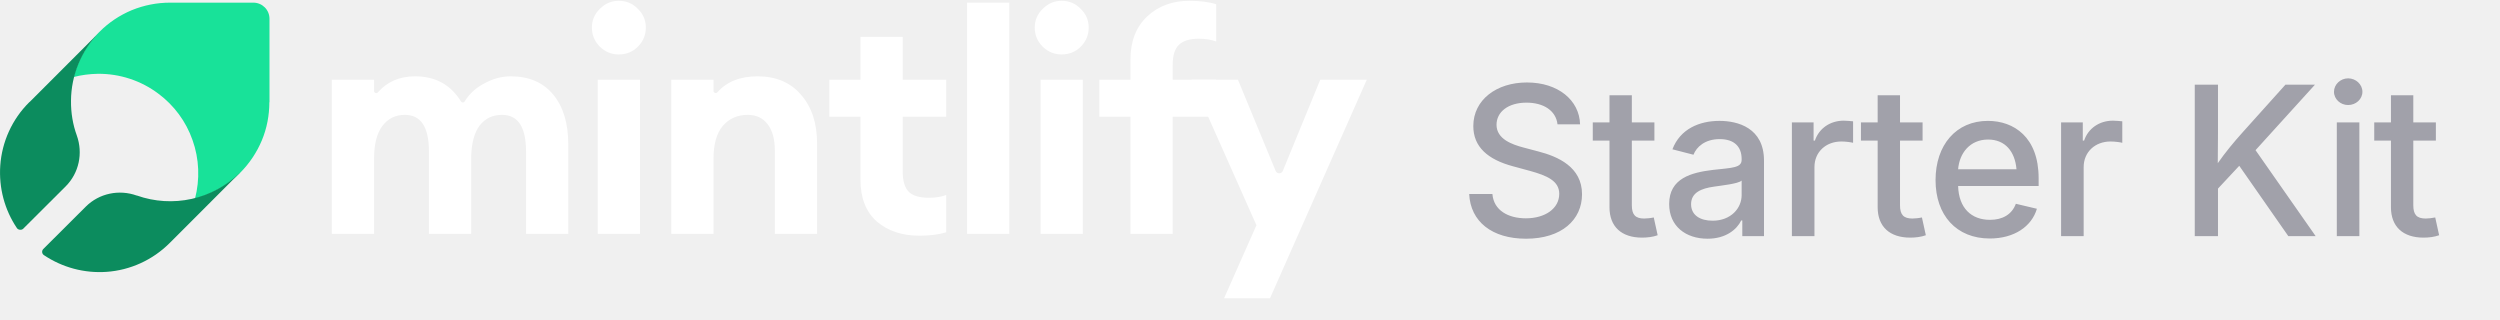
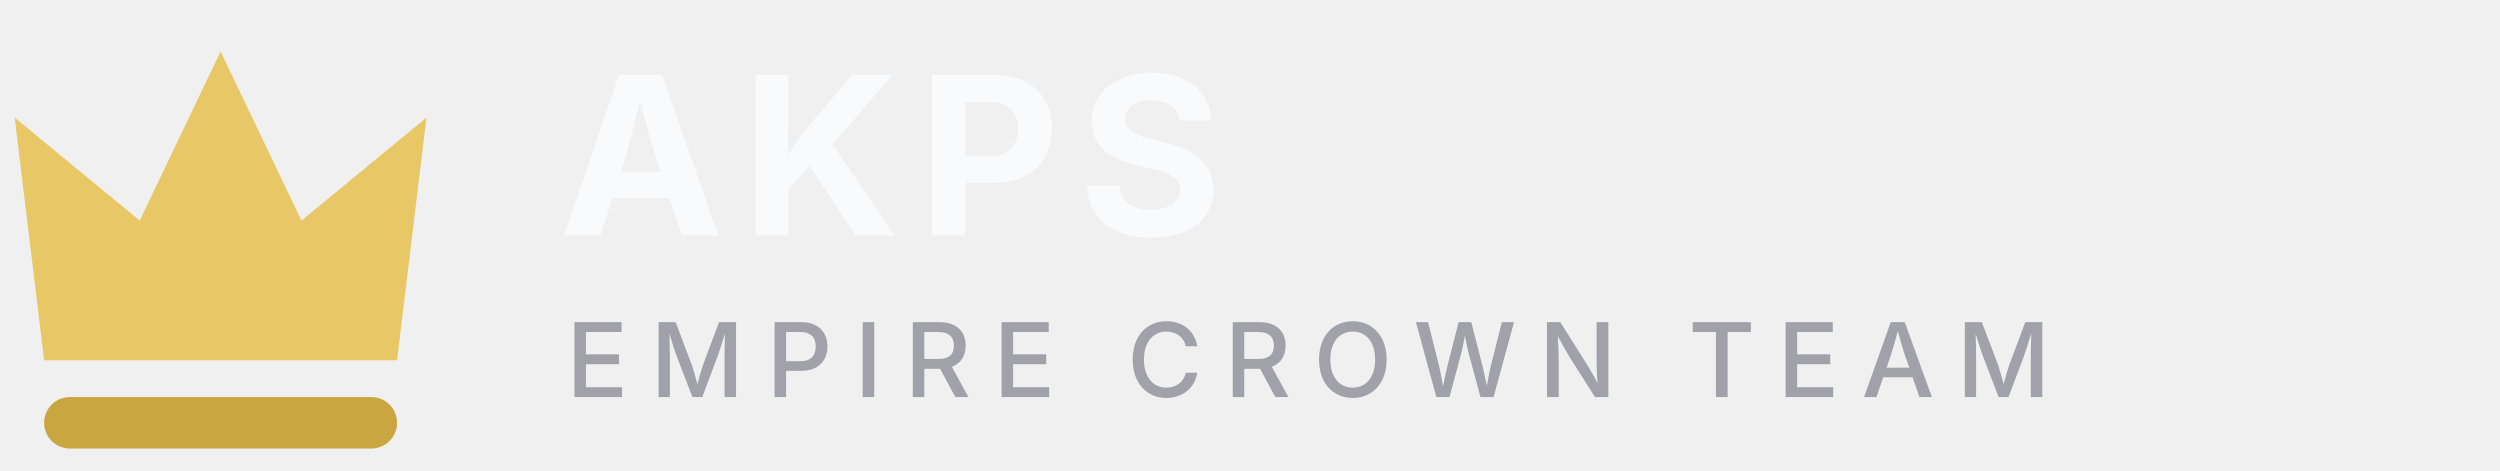
- <svg xmlns="http://www.w3.org/2000/svg" width="180" height="23" viewBox="0 0 180 23" fill="none">
-   <path d="M91.44 21.476H88.133L90.464 16.216L85.802 5.74H89.132L91.847 12.307C91.943 12.536 92.268 12.536 92.362 12.306L95.058 5.74H98.409L91.44 21.476Z" fill="white" />
-   <path d="M81.393 16.837V8.403H79.152V5.74H81.393V4.297C81.393 2.98 81.792 1.944 82.592 1.19C83.391 0.435 84.404 0.058 85.633 0.058C86.387 0.058 87.031 0.139 87.564 0.302V2.988C87.208 2.854 86.794 2.788 86.32 2.788C85.655 2.788 85.174 2.936 84.878 3.232C84.582 3.513 84.434 3.994 84.434 4.674V5.74H87.564V8.403H84.434V16.837H81.393Z" fill="white" />
-   <path d="M76.433 3.92C75.915 3.92 75.463 3.735 75.079 3.365C74.694 2.98 74.502 2.521 74.502 1.989C74.502 1.456 74.694 1.005 75.079 0.635C75.463 0.25 75.915 0.058 76.433 0.058C76.98 0.058 77.438 0.25 77.809 0.635C78.193 1.005 78.386 1.456 78.386 1.989C78.386 2.521 78.193 2.98 77.809 3.365C77.438 3.735 76.98 3.92 76.433 3.92ZM74.924 16.837V5.74H77.964V16.837H74.924Z" fill="white" />
-   <path d="M69.628 16.837V0.191H72.669V16.837H69.628Z" fill="white" />
-   <path d="M66.194 16.97C64.951 16.97 63.93 16.63 63.131 15.949C62.347 15.254 61.955 14.255 61.955 12.953V8.403H59.713V5.74H61.955V2.655H64.995V5.74H68.125V8.403H64.995V12.354C64.995 13.034 65.143 13.523 65.439 13.819C65.735 14.1 66.216 14.24 66.882 14.24C67.355 14.24 67.769 14.174 68.125 14.04V16.726C67.592 16.889 66.948 16.97 66.194 16.97Z" fill="white" />
-   <path d="M48.332 16.837V5.74H51.373V6.551C51.373 6.688 51.559 6.748 51.65 6.646C52.328 5.879 53.293 5.495 54.546 5.495C55.878 5.495 56.921 5.939 57.676 6.827C58.445 7.7 58.83 8.869 58.83 10.334V16.837H55.789V10.844C55.789 10.03 55.619 9.402 55.279 8.958C54.939 8.499 54.458 8.27 53.836 8.27C53.096 8.27 52.497 8.536 52.038 9.069C51.594 9.601 51.373 10.386 51.373 11.421V16.837H48.332Z" fill="white" />
-   <path d="M44.547 3.92C44.029 3.92 43.578 3.735 43.193 3.365C42.809 2.98 42.616 2.521 42.616 1.989C42.616 1.456 42.809 1.005 43.193 0.635C43.578 0.25 44.029 0.058 44.547 0.058C45.095 0.058 45.553 0.25 45.923 0.635C46.308 1.005 46.5 1.456 46.5 1.989C46.5 2.521 46.308 2.98 45.923 3.365C45.553 3.735 45.095 3.92 44.547 3.92ZM43.038 16.837V5.74H46.079V16.837H43.038Z" fill="white" />
-   <path d="M37.875 16.837V10.911C37.875 9.15 37.298 8.27 36.144 8.27C35.478 8.27 34.945 8.521 34.546 9.024C34.161 9.527 33.954 10.275 33.924 11.266V16.837H30.884V10.911C30.884 9.15 30.306 8.27 29.152 8.27C28.472 8.27 27.932 8.536 27.532 9.069C27.133 9.601 26.933 10.386 26.933 11.421V16.837H23.892V5.74H26.933V6.559C26.933 6.695 27.116 6.755 27.206 6.652C27.878 5.881 28.771 5.495 29.885 5.495C31.349 5.495 32.452 6.1 33.193 7.309C33.252 7.404 33.395 7.403 33.454 7.307C33.774 6.78 34.219 6.361 34.79 6.05C35.441 5.68 36.099 5.495 36.765 5.495C38.082 5.495 39.103 5.932 39.828 6.805C40.553 7.678 40.916 8.876 40.916 10.4V16.837H37.875Z" fill="white" />
-   <path d="M19.403 7.362V1.35C19.403 0.705 18.879 0.191 18.244 0.191H12.235C11.291 0.191 10.357 0.378 9.487 0.733C8.618 1.098 7.824 1.621 7.16 2.295L7.114 2.341C6.235 3.23 5.609 4.333 5.291 5.548C5.861 5.399 6.45 5.324 7.039 5.314C8.609 5.296 10.151 5.801 11.403 6.745C12.534 7.586 13.394 8.746 13.861 10.083C14.347 11.438 14.403 12.916 14.039 14.309C15.244 13.991 16.356 13.364 17.244 12.486L17.291 12.439C17.954 11.775 18.487 10.98 18.851 10.111C19.216 9.241 19.393 8.306 19.393 7.362H19.403Z" fill="#18E299" />
-   <path d="M5.112 7.26C5.121 5.416 5.857 3.646 7.151 2.324L2.151 7.326C2.133 7.344 2.114 7.354 2.095 7.372C0.876 8.583 0.14 10.204 0.019 11.918C-0.092 13.52 0.327 15.103 1.22 16.426C1.306 16.552 1.537 16.593 1.667 16.472L4.73 13.417C5.689 12.458 5.987 11.033 5.531 9.757C5.242 8.965 5.103 8.117 5.112 7.26Z" fill="#0C8C5E" />
-   <path d="M17.262 12.44C16.303 13.38 15.102 14.032 13.799 14.321C12.486 14.61 11.127 14.526 9.861 14.079C9.861 14.079 9.851 14.079 9.842 14.079C8.567 13.622 7.142 13.921 6.183 14.871L3.12 17.926C2.99 18.056 3.009 18.27 3.167 18.373C4.489 19.258 6.072 19.686 7.673 19.574C9.386 19.453 10.997 18.717 12.216 17.497L12.263 17.451L17.262 12.449V12.44Z" fill="#0C8C5E" />
-   <text x="105" y="17" font-family="Inter, ui-sans-serif, system-ui, -apple-system, sans-serif" font-size="15" font-weight="500" fill="#A1A1AA" letter-spacing="-0.01em">Starter Kit</text>
+ <svg xmlns="http://www.w3.org/2000/svg" width="170" height="32" viewBox="0 0 170 32" fill="none">
+   <path d="M3 24.5L1 8L9.5 15L15 3.5L20.5 15L29 8L27 24.5H3Z" fill="#E7C766" />
+   <rect x="3" y="27" width="24" height="3.5" rx="1.75" fill="#C9A63F" />
+   <text x="38" y="16" font-family="Inter, ui-sans-serif, system-ui, -apple-system, sans-serif" font-size="15" font-weight="700" letter-spacing="1.2" fill="#F9FAFB">AKPS</text>
+   <text x="38.5" y="27" font-family="Inter, ui-sans-serif, system-ui, -apple-system, sans-serif" font-size="7" font-weight="500" letter-spacing="1.5" fill="#A1A1AA">EMPIRE CROWN TEAM</text>
</svg>
